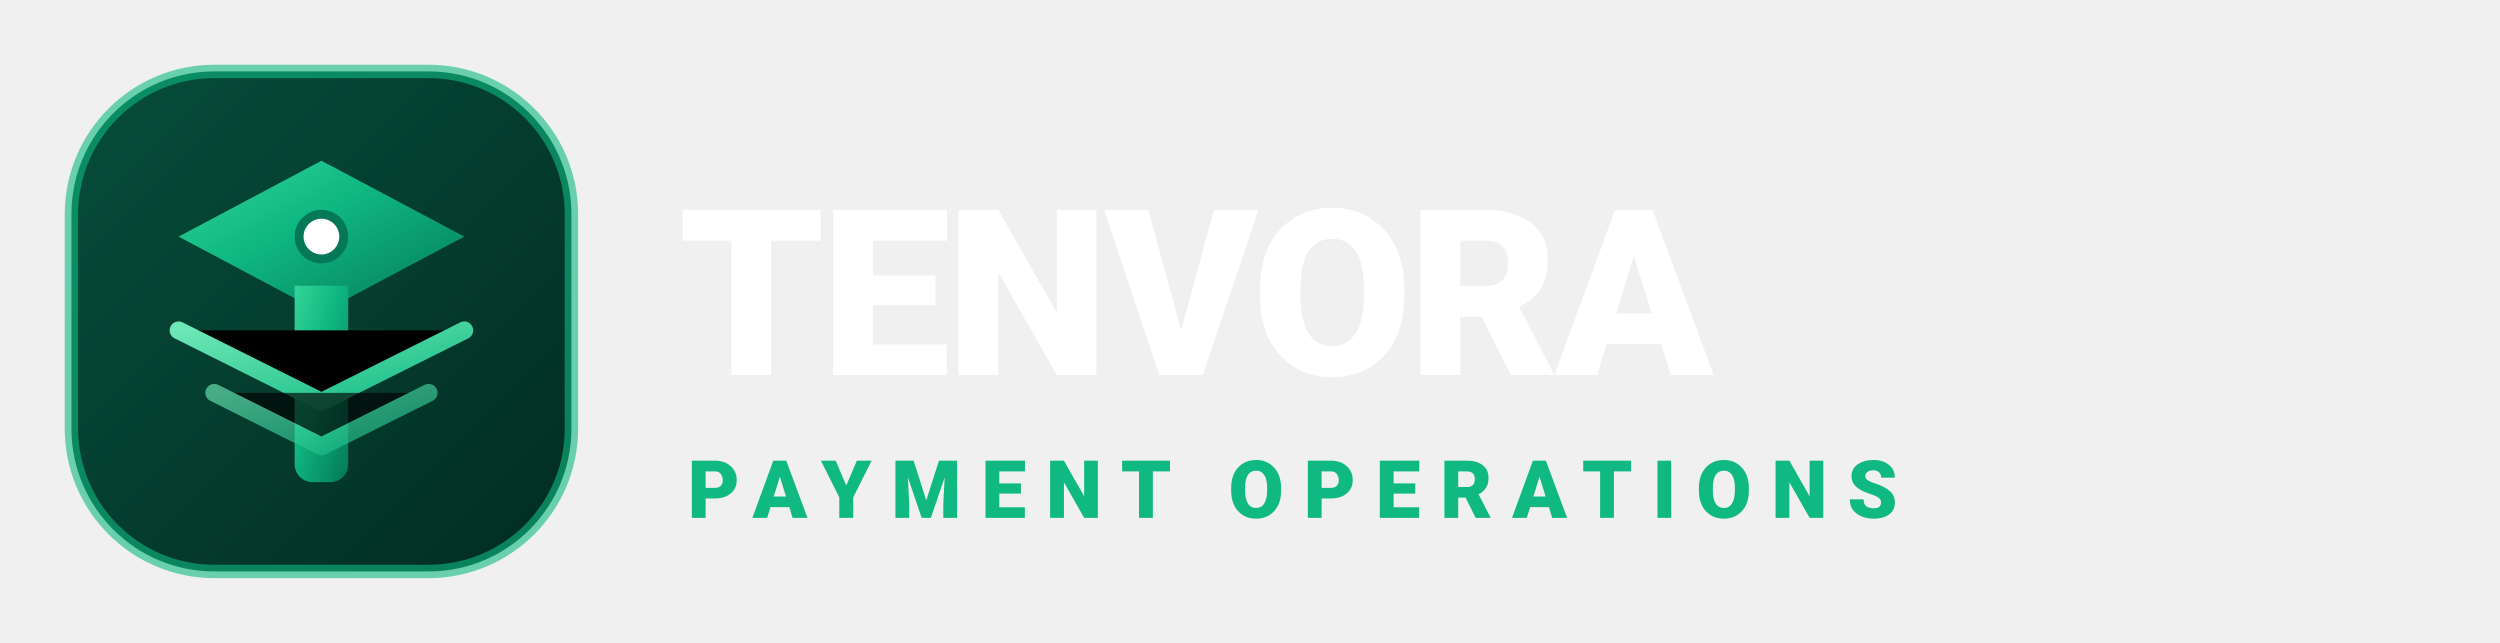
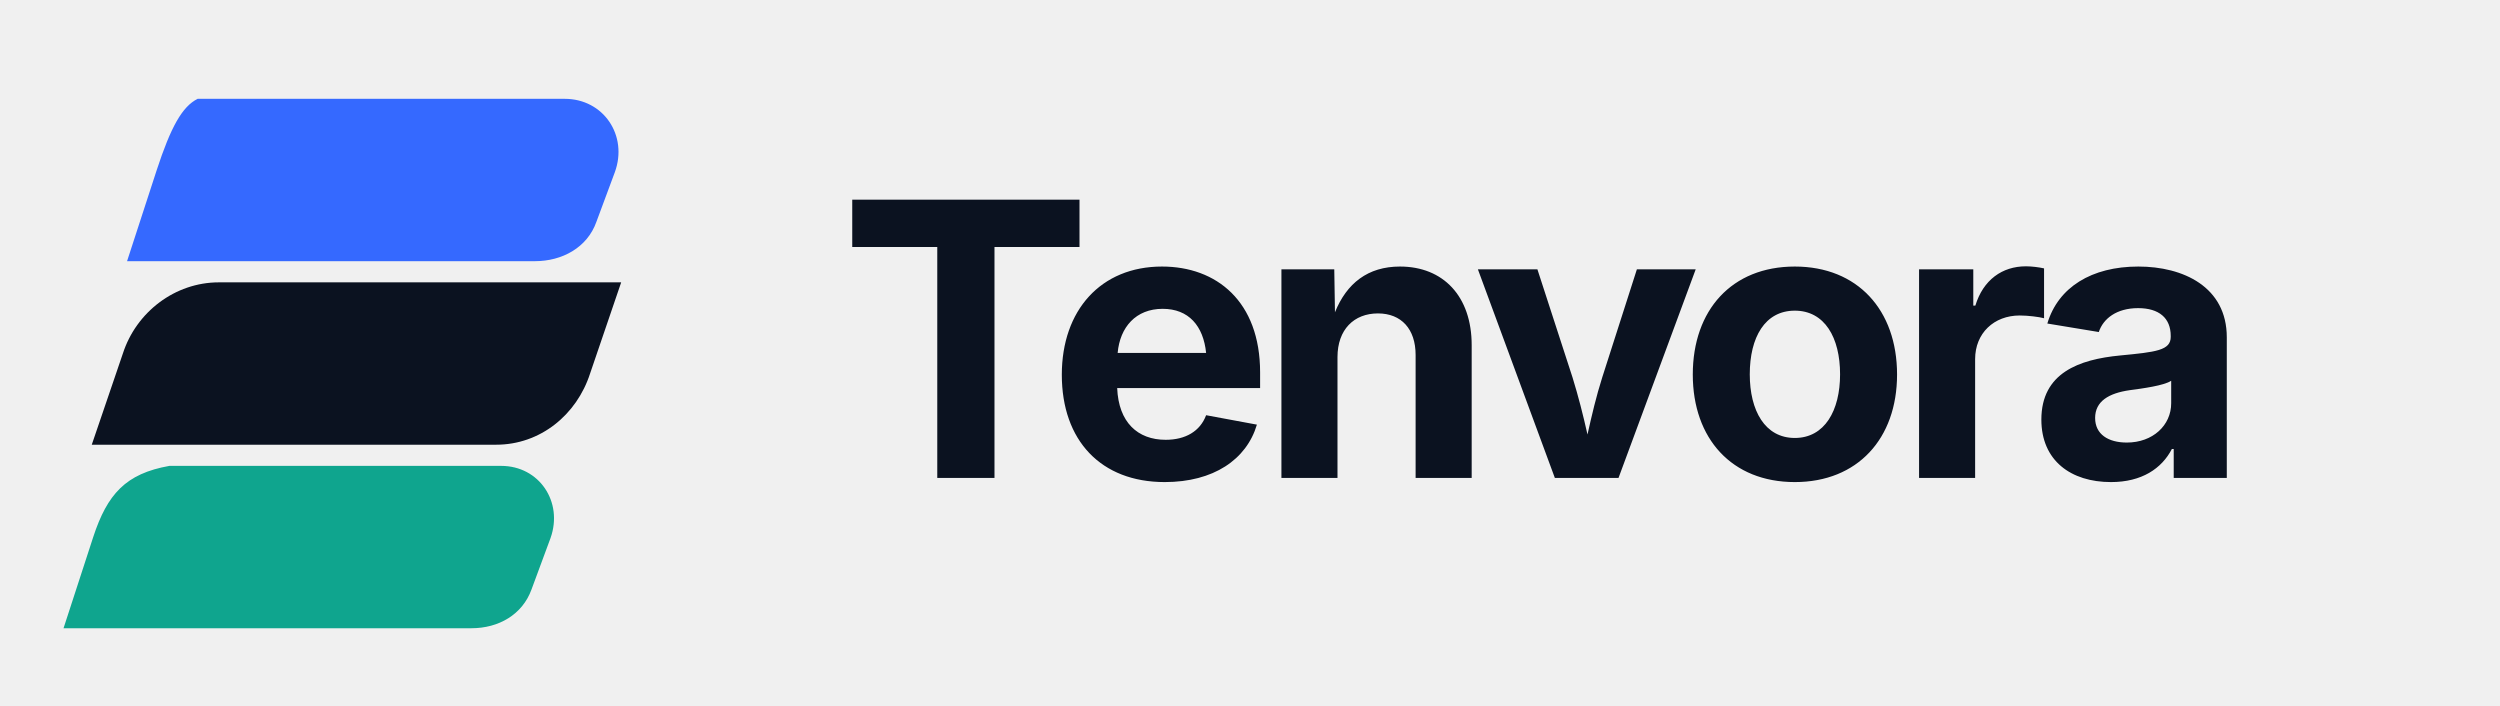
- <svg xmlns="http://www.w3.org/2000/svg" viewBox="0 0 280 72" width="280" height="72">
-   <defs>
-     <linearGradient id="tenvoraBgGrad" x1="0%" y1="0%" x2="100%" y2="100%">
-       <stop offset="0%" stop-color="#064e3b" />
-       <stop offset="100%" stop-color="#022c22" />
-     </linearGradient>
-     <linearGradient id="tenvoraPrimaryGrad" x1="0%" y1="0%" x2="100%" y2="100%">
-       <stop offset="0%" stop-color="#34d399" />
-       <stop offset="40%" stop-color="#10b981" />
-       <stop offset="100%" stop-color="#047857" />
-     </linearGradient>
-     <linearGradient id="tenvoraGlowGrad" x1="0%" y1="0%" x2="100%" y2="100%">
-       <stop offset="0%" stop-color="#6ee7b7" />
-       <stop offset="100%" stop-color="#10b981" />
-     </linearGradient>
-   </defs>
-   <g transform="translate(8, 8)">
-     <rect width="56" height="56" rx="16" fill="url(#tenvoraBgGrad)" stroke="#10b981" stroke-width="1.5" stroke-opacity="0.6" />
-     <path d="M28 10 L44 18.5 L28 27 L12 18.5 Z" fill="url(#tenvoraPrimaryGrad)" />
-     <path d="M25 24 V44 C25 45.1 25.9 46 27 46 H29 C30.1 46 31 45.1 31 44 V24" fill="url(#tenvoraPrimaryGrad)" />
-     <path d="M12 29 L28 37 L44 29" stroke="url(#tenvoraGlowGrad)" stroke-width="2" stroke-linecap="round" stroke-linejoin="round" />
-     <path d="M16 36 L28 42 L40 36" stroke="url(#tenvoraGlowGrad)" stroke-width="2" stroke-linecap="round" stroke-linejoin="round" opacity="0.65" />
-     <circle cx="28" cy="18.5" r="2.5" fill="#ffffff" stroke="#047857" stroke-width="1" />
+ <svg xmlns="http://www.w3.org/2000/svg" viewBox="0 0 170 48" width="170" height="48" role="img" aria-labelledby="title description">
+   <g transform="scale(.48)">
+     <path fill="#3569FF" d="M28 14h52c5.5 0 9 5.2 7.1 10.4l-2.6 7C83.2 35.1 79.6 37 75.8 37H18l4.2-12.9C24.2 18 25.8 15.1 28 14Z" />
+     <path fill="#0B1220" d="M31 40h57l-4.4 12.9C81.7 58.8 76.5 63 70.3 63H13l4.4-12.9C19.3 44.2 24.8 40 31 40Z" />
+     <path fill="#0FA58E" d="M24 66h47c5.4 0 8.8 5.1 7 10.2l-2.7 7.3C74 87.1 70.6 89 66.8 89H9l4.2-12.9C15.2 70 17.8 67.1 24 66Z" />
  </g>
-   <g transform="translate(76, 36)">
-     <text x="0" y="6" font-family="-apple-system, BlinkMacSystemFont, 'Segoe UI', Roboto, 'Inter', sans-serif" font-size="26" font-weight="900" fill="#ffffff" letter-spacing="-0.5">
-       TENVORA
-     </text>
-     <text x="1" y="22" font-family="-apple-system, BlinkMacSystemFont, 'Segoe UI', Roboto, 'Inter', sans-serif" font-size="9" font-weight="800" fill="#10b981" letter-spacing="2.2">
-       PAYMENT OPERATIONS
-     </text>
-   </g>
+   <text x="57" y="32.5" fill="#0B1220" font-family="Inter, ui-sans-serif, -apple-system, BlinkMacSystemFont, 'Segoe UI', sans-serif" font-size="26" font-weight="750" letter-spacing="-1.15">Tenvora</text>
</svg>
